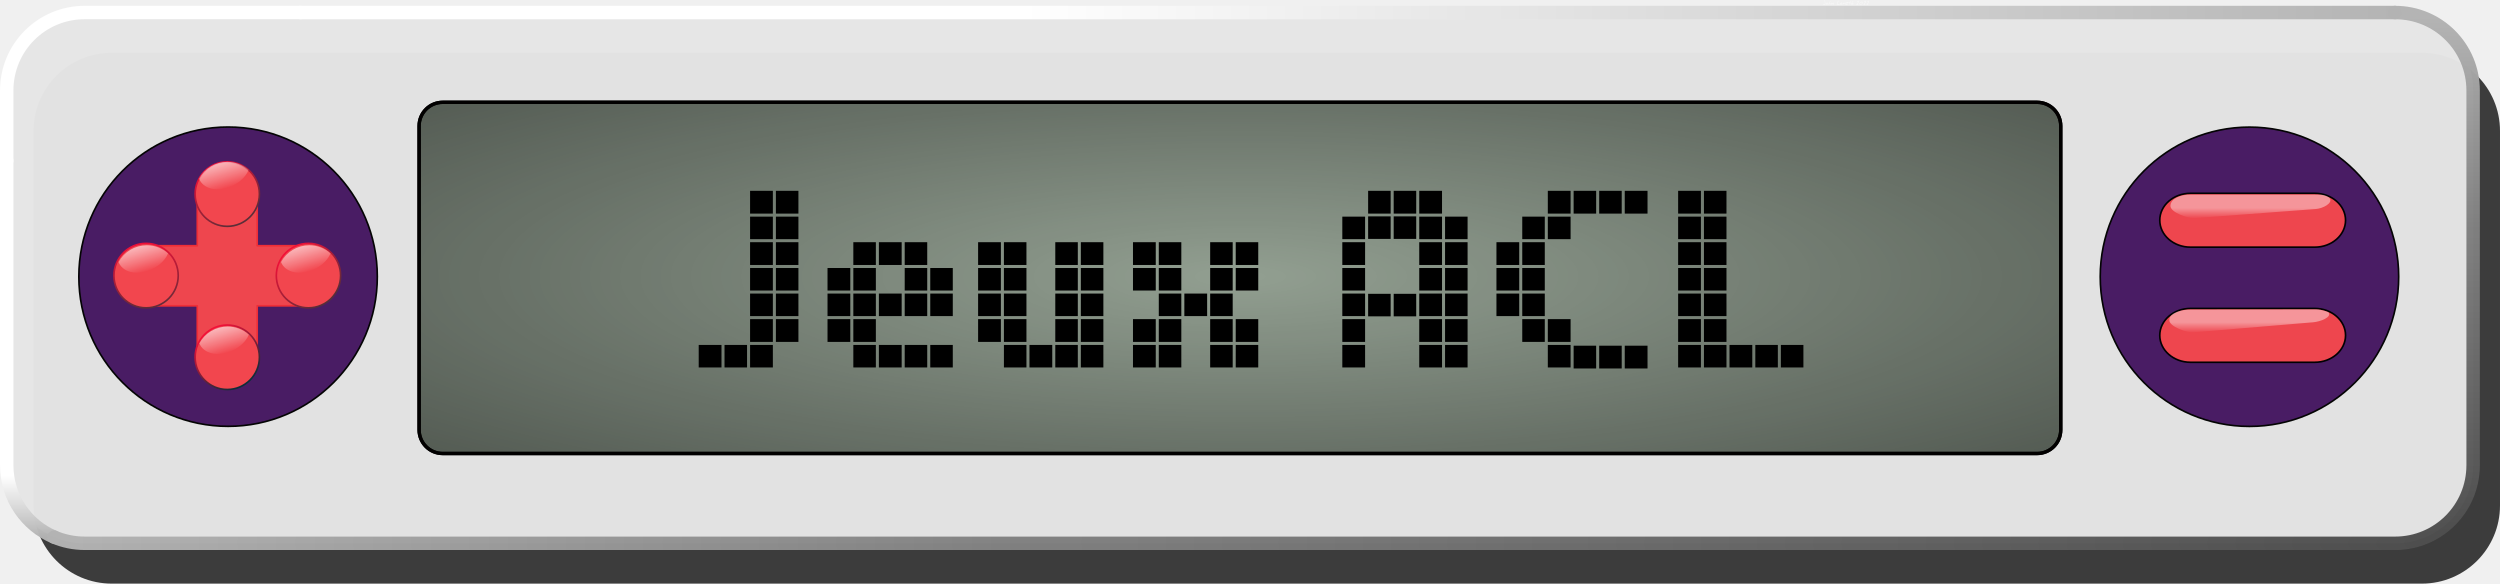
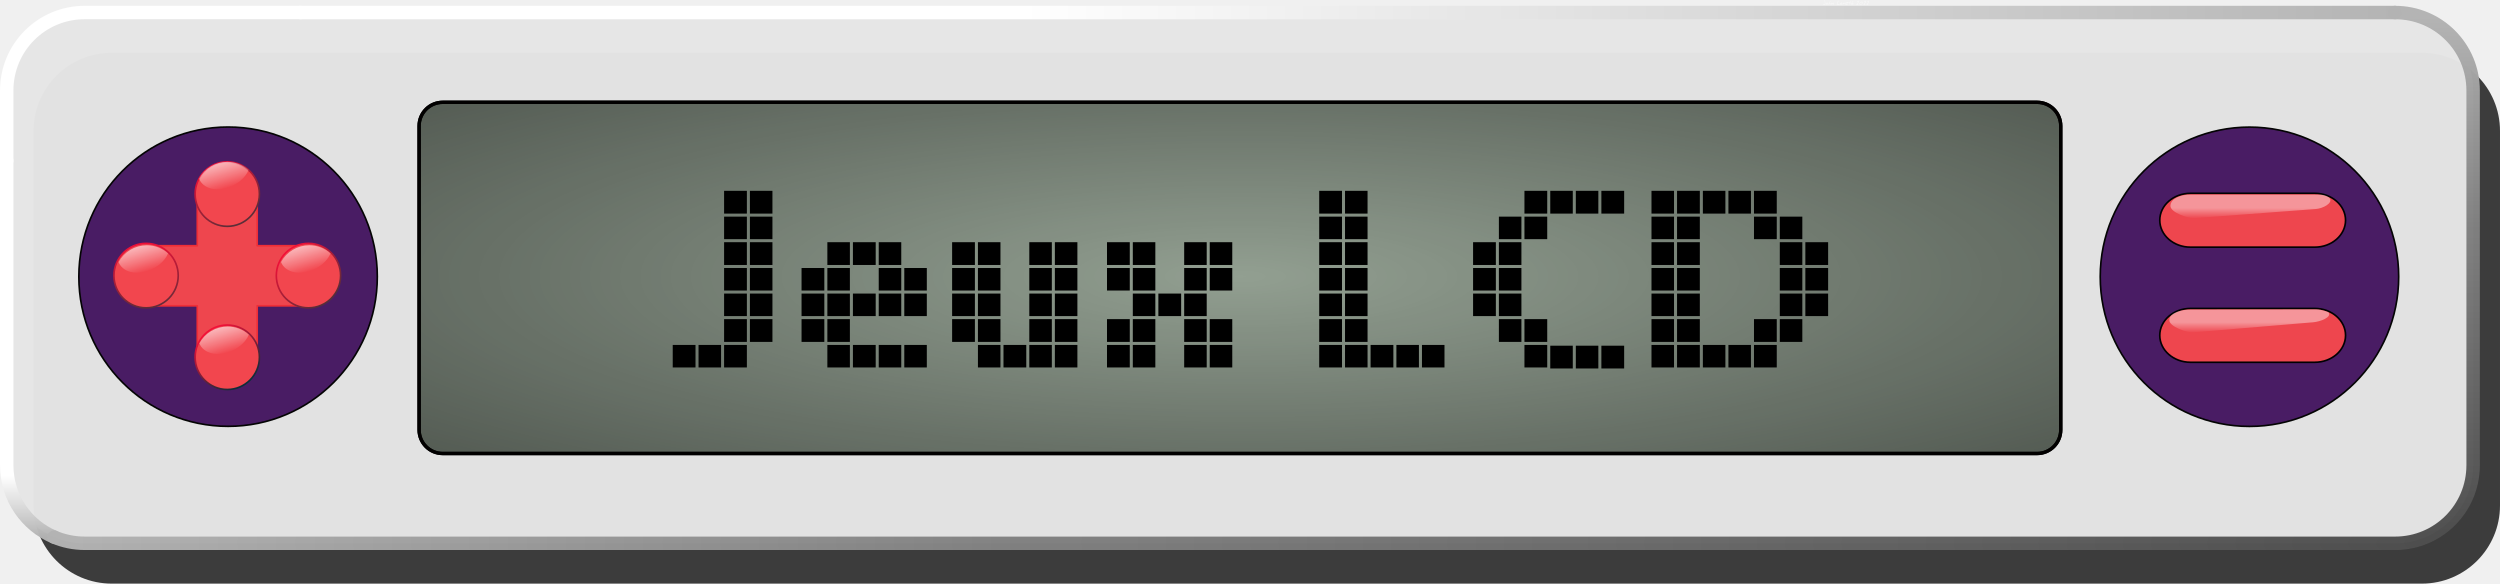
<svg xmlns="http://www.w3.org/2000/svg" xmlns:xlink="http://www.w3.org/1999/xlink" height="41.284mm" viewBox="0 0 196.898 45.964" width="176.848mm">
  <linearGradient id="a">
    <stop offset="0" stop-color="#f20f37" />
    <stop offset="1" stop-color="#582e37" />
  </linearGradient>
  <linearGradient id="b">
    <stop offset="0" stop-color="#fff" stop-opacity="0" />
    <stop offset="1" stop-color="#fff" stop-opacity=".615" />
  </linearGradient>
  <linearGradient id="c">
    <stop offset="0" stop-color="#fff" />
    <stop offset=".554" stop-color="#fff" />
    <stop offset="1" stop-color="#fff" stop-opacity="0" />
  </linearGradient>
  <radialGradient id="d" cx="96.115" cy="114.122" gradientTransform="matrix(.00000186 .7324219 -3.126276 .00000008 452.8904 44.12593)" gradientUnits="userSpaceOnUse" r="64.779">
    <stop offset="0" stop-opacity="0" />
    <stop offset="1" />
  </radialGradient>
  <linearGradient id="e" gradientUnits="userSpaceOnUse" x1="22.066" x2="187.042" y1="93.731" y2="93.731">
    <stop offset="0" stop-color="#fff" />
    <stop offset=".345" stop-color="#fff" />
    <stop offset="1" stop-color="#b3b3b3" />
  </linearGradient>
  <radialGradient id="f" cx="193.313" cy="208.918" gradientTransform="matrix(.00014289 -.4373247 1.995745 .0006521 -223.6609 219.9293)" gradientUnits="userSpaceOnUse" r="95.523">
    <stop offset="0" stop-color="#4d4d4d" />
    <stop offset=".593" stop-color="#808080" />
    <stop offset="1" stop-color="#b3b3b3" />
  </radialGradient>
  <linearGradient id="g" gradientUnits="userSpaceOnUse" x1="2.675" x2="2.675" y1="135.046" y2="105.521">
    <stop offset="0" stop-color="#b3b3b3" />
    <stop offset=".163" stop-color="#fff" />
    <stop offset="1" stop-color="#fff" />
  </linearGradient>
  <linearGradient id="h" gradientTransform="matrix(.977569 0 0 1 3.456978 -.110581)" gradientUnits="userSpaceOnUse" x1="180.054" x2="180.054" xlink:href="#c" y1="108.046" y2="109.748" />
  <linearGradient id="i" gradientTransform="matrix(.977569 0 0 1 3.377346 8.057324)" gradientUnits="userSpaceOnUse" x1="180.054" x2="180.054" xlink:href="#c" y1="108.046" y2="109.748" />
  <linearGradient id="j" gradientUnits="userSpaceOnUse" x1="88.71" x2="86.561" xlink:href="#b" y1="74.853" y2="67.427" />
  <linearGradient id="k" gradientTransform="matrix(.2815541 0 0 .2807613 -20.07697 90.11122)" gradientUnits="userSpaceOnUse" x1="88.71" x2="86.561" xlink:href="#b" y1="74.853" y2="67.427" />
  <linearGradient id="l" gradientTransform="matrix(.2815541 0 0 .2807613 -6.460493 90.11122)" gradientUnits="userSpaceOnUse" x1="88.71" x2="86.561" xlink:href="#b" y1="74.853" y2="67.427" />
  <linearGradient id="m" gradientTransform="matrix(.2815541 0 0 .2807613 -13.30519 96.90276)" gradientUnits="userSpaceOnUse" x1="88.71" x2="86.561" xlink:href="#b" y1="74.853" y2="67.427" />
  <linearGradient id="n" gradientUnits="userSpaceOnUse" x1="102.258" x2="106.722" xlink:href="#a" y1="-10.476" y2="-13.149" />
  <linearGradient id="o" gradientUnits="userSpaceOnUse" x1="16.818" x2="20.006" xlink:href="#a" y1="109.402" y2="113.491" />
  <linearGradient id="p" gradientUnits="userSpaceOnUse" x1="3.667" x2="4.892" xlink:href="#a" y1="109.03" y2="114.503" />
  <linearGradient id="q" gradientUnits="userSpaceOnUse" x1="116.201" x2="120.516" y1="-9.986" y2="-12.87">
    <stop offset="0" stop-color="#f20f37" />
    <stop offset="1" stop-color="#0b2e37" />
  </linearGradient>
  <g fill="#fff" fill-opacity=".5" stroke-width=".661" transform="translate(1.58971 -93.04196)">
    <path d="m142.172 93.256q0 .064-.015.107-.023.065-.073.065-.033 0-.07-.015-.044-.019-.048-.046.015 0 .035.005.047.012.058.012.045 0 .068-.045.018-.036.018-.086 0-.035-.023-.101-.023-.066-.023-.092 0-.008.004-.013.005-.005.013-.005.021 0 .04.095.016.08.016.119z" />
    <path d="m142.375 93.31q0 .054-.031.085-.031.031-.086.031-.03 0-.047-.014-.016-.014-.016-.044 0-.042.054-.084.052-.04.096-.04.02 0 .026.025.004.014.004.042zm-.032.015q0-.006-.002-.012-.001-.006-.004-.014-.008.006-.028.029-.01.012-.018.017 0-.01.002-.016.004-.009.007-.015-.023 0-.049.02-.025.02-.025.042 0 .015.017.015.032 0 .062-.016.036-.019.036-.049z" />
    <path d="m142.593 93.332q0 .026-.02.058-.022.037-.046.037-.007 0-.012-.007-.004-.008-.004-.015 0-.009.02-.03.021-.021.021-.028 0-.005-.002-.009-.002-.005-.002-.006-.04.009-.081.046-.041.037-.062.041-.004-.012-.004-.024 0-.015.007-.031.005-.012.016-.028.018-.028.039-.064.011-.019.036-.064.026-.046.039-.065.006-.009.011-.014.007-.006.016-.009.006.002.009.008.003.006.003.014 0 .018-.023.049-.042.055-.043.057-.024.036-.024.065l.001.005q.029-.014.034-.016.022-.009.037-.009.017 0 .025.012.008.011.008.029z" />
    <path d="m142.839 93.301q0 .036-.018.077-.019.045-.047.062-.006-.007-.01-.015-.004-.009-.004-.017 0-.009.026-.053.012-.02.011-.034l-.001-.007q-.02.006-.068.035-.048.029-.096.059-.007 0-.014-.005-.006-.006-.006-.013 0-.011.035-.075.011-.019.038-.066.008.011.011.025.003.013.003.032 0 .008 0 .012.049-.029.076-.044.03-.016.041-.016.007 0 .014.017.007.017.007.027z" />
    <path d="m143.299 93.403q0 .009-.008.015-.008.005-.018.005-.009 0-.023-.002-.031-.005-.04-.005-.016 0-.062.004-.026.002-.038.002-.032 0-.032-.032 0-.031.02-.088.011-.032.042-.106.028-.066.035-.093.003-.009.004-.011.004-.006.011-.006.01 0 .017.015.007.014.007.026 0 .019-.022.062-.022.043-.042.085-.023.05-.023.076 0 .013.011.019.008.004.023.004.012 0 .04-.003.029-.003.038-.003.024 0 .039.007.022.009.022.031z" />
    <path d="m143.495 93.31q0 .054-.031.085-.031.031-.086.031-.03 0-.047-.014-.016-.014-.016-.044 0-.042.054-.084.052-.04.096-.04.02 0 .026.025.004.014.004.042zm-.032.015q0-.006-.002-.012-.001-.006-.004-.014-.008.006-.028.029-.01.012-.018.017 0-.01.002-.016.004-.009.007-.015-.023 0-.049.02-.025.02-.025.042 0 .015.017.015.032 0 .062-.016.036-.019.036-.049z" />
    <path d="m143.718 93.299q0 .017-.009.036-.008.019-.022.032l-.001-.007q0-.006.002-.02.002-.013.002-.02 0-.009-.003-.013-.003-.005-.011-.005-.025 0-.062.039-.04.042-.08.084-.003 0-.006-.001-.008-.002-.011-.003.002-.019.013-.042.031-.063.032-.067.004-.017.006-.025.002-.008.006-.016.004-.009.01-.016.006-.007.015-.011l.005.064q.023-.019.035-.029.023-.019.04-.019.017 0 .028.011.011.011.011.028z" />
    <path d="m143.978 93.238q0 .022-.059.059-.057.035-.083.035-.012 0-.016-.009-.004-.009-.004-.024 0-.01 0-.014.035 0 .065-.011.029-.011.051-.035-.016-.006-.032-.006-.039 0-.082.03-.048.032-.048.069 0 .035.048.049.007.002.089.015.048.007.048.026 0 .008-.018.013-.018.005-.044.005-.068 0-.107-.021-.052-.028-.052-.088 0-.064.064-.101.054-.032.123-.032.021 0 .038.009.021.012.021.031z" />
    <path d="m144.189 93.143q0 .012-.028.049-.028.037-.028.057 0 .01.012.02.026.023.026.029 0 .007-.005.013-.004.006-.011.006-.006 0-.016-.006-.007-.004-.029-.021-.008.015-.012.023-.015.028-.02.041-.008.024-.016.049-.014.033-.034.033l-.001-.012q0-.038.024-.089.005-.009.026-.049-.042-.023-.092-.023 0-.02.008-.029.008-.009.028-.009.018 0 .045.006.013.003.026.006.01-.003.028-.034.043-.075.058-.086.004.007.007.014.003.007.003.013z" />
    <path d="m144.384 93.332q0 .026-.02.058-.022.037-.046.037-.007 0-.012-.007-.004-.008-.004-.015 0-.009.02-.03.021-.021.021-.028 0-.005-.002-.009-.002-.005-.002-.006-.04.009-.081.046-.041.037-.062.041-.004-.012-.004-.024 0-.015.007-.031.005-.012.016-.028.018-.028.039-.064.011-.019.036-.064.026-.046.039-.065.006-.009.011-.014.007-.006.016-.009.006.002.009.008.003.006.003.014 0 .018-.023.049-.042.055-.043.057-.024.036-.024.065l.001.005q.029-.014.034-.016.022-.009.037-.009.017 0 .025.012.008.011.008.029z" />
    <path d="m144.818 93.159q0 .025-.026.067-.017.026-.056.076-.039.049-.048.065.002.001.04.013.039.012.039.042-.016.003-.031.005l-.006-.001v-.004q-.008-.002-.014-.002-.01 0-.032.003-.022.003-.033.003-.014 0-.023-.005-.009-.005-.009-.019 0-.011.041-.063.076-.097.077-.098.041-.056.041-.075 0-.007-.005-.011-.005-.004-.02-.004-.01 0-.042.02-.015.009-.025.009l-.009-.002q-.003-.002-.007-.008-.004-.006-.004-.01 0-.022.043-.041.036-.016.064-.016.023 0 .035.017.011.015.011.039z" />
    <path d="m145.136 93.255q0 .064-.069.113-.064.045-.131.045-.033 0-.053-.017-.02-.017-.02-.049 0-.072.063-.125.06-.05.134-.05.038 0 .057.022.019.022.019.061zm-.032.012q0-.024-.028-.037-.021-.009-.049-.009-.042 0-.087.041-.045.041-.045.082 0 .017.008.024.009.007.027.007.052 0 .108-.029.066-.034.066-.08z" />
    <path d="m145.379 93.159q0 .025-.026.067-.017.026-.056.076-.039.049-.048.065.002.001.04.013.039.012.039.042-.016.003-.031.005l-.006-.001v-.004q-.008-.002-.014-.002-.01 0-.032.003-.022.003-.033.003-.014 0-.023-.005-.009-.005-.009-.019 0-.011.041-.063.076-.097.077-.098.041-.056.041-.075 0-.007-.005-.011-.005-.004-.02-.004-.01 0-.042.02-.015.009-.025.009l-.009-.002q-.003-.002-.007-.008-.004-.006-.004-.01 0-.022.043-.041.036-.016.064-.016.023 0 .035.017.011.015.011.039z" />
    <path d="m145.622 93.159q0 .025-.026.067-.017.026-.056.076-.039.049-.048.065.002.001.04.013.039.012.039.042-.016.003-.031.005l-.006-.001v-.004q-.008-.002-.014-.002-.01 0-.032.003-.022.003-.033.003-.014 0-.023-.005-.009-.005-.009-.019 0-.011.041-.063.076-.097.077-.098.041-.056.041-.075 0-.007-.005-.011-.005-.004-.02-.004-.01 0-.042.02-.015.009-.025.009l-.009-.002q-.003-.002-.007-.008-.004-.006-.004-.01 0-.022.043-.041.036-.016.064-.016.023 0 .035.017.011.015.011.039z" />
  </g>
  <g transform="translate(1.58971 -92.74523)">
    <rect fill-opacity=".763" height="41.804" opacity=".98" rx="6.15" width="194.252" x="1.056" y="96.906" />
    <rect fill="#e6e6e6" height="41.804" opacity=".98" rx="6.15" width="194.252" x="-1.061" y="93.731" />
    <g stroke-linecap="round" stroke-linejoin="round">
      <rect fill="#919e90" height="27.661" opacity=".98" rx="1.86" stroke="#010000" stroke-width=".265" width="129.294" x="31.419" y="100.802" />
      <rect fill="url(#d)" height="27.661" opacity=".98" rx="1.86" stroke="#010000" stroke-width=".265" width="129.294" x="31.419" y="100.802" />
      <path d="m2.675 135.046c-2.2-.935-3.735-3.112-3.735-5.661v-23.993" fill="none" opacity=".98" stroke="url(#g)" stroke-width="1.058" />
      <path d="m187.042 93.731c3.407 0 6.15 2.743 6.15 6.15v29.504c0 3.407-2.743 6.15-6.15 6.15h-181.952c-.858 0-1.674-.174-2.415-.489" fill="none" opacity=".98" stroke="url(#f)" stroke-width="1.058" />
      <path d="m22.066 93.731h164.976" fill="none" opacity=".98" stroke="url(#e)" stroke-width="1.058" />
      <path d="m-1.061 105.391v-5.511c0-3.407 2.743-6.15 6.15-6.15h16.976" fill="none" opacity=".98" stroke="#fff" stroke-width="1.058" />
    </g>
  </g>
  <g stroke-linecap="round" stroke-width=".908" transform="matrix(1.10017 0 0 1.10135 -15.06047 -103.5322)">
    <ellipse cx="174.724" cy="113.796" fill="#461862" opacity=".98" rx="10.683" ry="10.702" stroke="#000" stroke-linejoin="round" stroke-width=".12" />
    <rect fill="#f2464e" height="3.851" opacity=".98" rx="2.202" ry="2.199" stroke="#000" stroke-linejoin="round" stroke-width=".12" width="13.3" x="168.303" y="116.061" />
    <path d="m170.455 116.146 9.005-.018c.466-.001.912.202.912.202.302.369-.618.682-1.081.721l-8.569.72c-.464.039-1.757-.408-1.735-.884.027-.581 1.002-.739 1.467-.74z" fill="url(#i)" opacity=".427" stroke-width="1.058" />
    <rect fill="#f2464e" height="3.851" opacity=".98" rx="2.202" ry="2.199" stroke="#000" stroke-linejoin="round" stroke-width=".12" width="13.3" x="168.303" y="107.829" />
    <path d="m170.412 107.925h9.351c.466 0 .689.236.689.236.302.369-.499.755-.964.79l-8.686.651c-.464.035-1.757-.408-1.735-.884.027-.581.88-.793 1.345-.793z" fill="url(#h)" opacity=".427" stroke-width="1.058" />
  </g>
  <g stroke-width="1.063" transform="matrix(.9397127 0 0 .9423663 7.055116 -83.36407)">
    <g stroke-linecap="round" stroke-linejoin="round" stroke-width=".141">
      <circle cx="-11.608" cy="111.586" fill="#461862" opacity=".98" r="12.508" stroke="#000" transform="scale(-1 1)" />
      <path d="m11.449 102.206c-1.342 0-2.422 1.08-2.422 2.422v4.371h-4.371c-1.342 0-2.422 1.08-2.422 2.422v.177c0 1.342 1.08 2.422 2.422 2.422h4.371v4.371c0 1.342 1.08 2.422 2.422 2.422h.177c1.342 0 2.422-1.08 2.422-2.422v-4.371h4.371c1.342 0 2.422-1.08 2.422-2.422v-.177c0-1.342-1.08-2.422-2.422-2.422h-4.371v-4.371c0-1.342-1.08-2.422-2.422-2.422z" fill="#f2464e" opacity=".98" stroke="#f22e36" />
      <circle cx="18.345" cy="111.497" fill="#f2464e" opacity=".98" r="2.694" stroke="url(#o)" />
    </g>
    <path d="m18.409 108.961a2.694 2.694 0 0 0 -2.363 1.404 1.669 2.305 63.51 0 0 1.018.825 1.669 2.305 63.51 0 0 2.993-1.28 1.669 2.305 63.51 0 0 .141-.269 2.694 2.694 0 0 0 -1.79-.681z" fill="url(#l)" opacity=".98" />
    <circle cx="4.735" cy="111.497" r="2.694" style="opacity:.98;fill:#f2464e;stroke-width:.141;stroke-linecap:round;stroke-linejoin:round;stroke:url(#p)" />
    <path d="m4.792 108.961a2.694 2.694 0 0 0 -2.363 1.404 1.669 2.305 63.51 0 0 1.018.825 1.669 2.305 63.51 0 0 2.993-1.28 1.669 2.305 63.51 0 0 .141-.269 2.694 2.694 0 0 0 -1.79-.681z" fill="url(#k)" opacity=".98" />
    <ellipse cx="104.81" cy="-11.54" rx="2.694" ry="2.694" style="opacity:.98;fill:#f2464e;stroke-width:.141;stroke-linecap:round;stroke-linejoin:round;stroke:url(#n)" transform="matrix(0 1 -1 0 0 -.125373)" />
    <path d="m88.328 67.137a9.568 9.595 0 0 0 -8.393 5.002 5.941 8.193 63.303 0 0 3.617 2.939 5.941 8.193 63.303 0 0 10.631-4.559 5.941 8.193 63.303 0 0 .502-.957 9.568 9.595 0 0 0 -6.357-2.426z" fill="url(#j)" opacity=".98" transform="matrix(.2815541 0 0 .2807613 -13.32956 83.1415)" />
    <ellipse cx="118.209" cy="-11.54" rx="2.694" ry="2.694" style="opacity:.98;fill:#f2464e;stroke-width:.141;stroke-linecap:round;stroke-linejoin:round;stroke:url(#q)" transform="matrix(0 1 -1 0 0 .1123)" />
    <path d="m11.564 115.752a2.694 2.694 0 0 0 -2.363 1.404 1.669 2.305 63.51 0 0 1.018.825 1.669 2.305 63.51 0 0 2.993-1.28 1.669 2.305 63.51 0 0 .141-.269 2.694 2.694 0 0 0 -1.79-.681z" fill="url(#m)" opacity=".98" />
  </g>
-   <g stroke-width=".661" transform="translate(1.58971 -92.74523)">
+   <g stroke-width=".661" transform="translate(3.94635 -92.74523)">
    <g>
-       <path d="m61.293 109.568h-1.774v-1.794h1.774zm-2.013 0h-1.794v-1.794h1.794zm2.013 2.013h-1.774v-1.774h1.774zm-2.013 0h-1.794v-1.774h1.794zm2.013 2.033h-1.774v-1.794h1.774zm-2.013 0h-1.794v-1.794h1.794zm2.013 2.013h-1.774v-1.774h1.774zm-2.013 0h-1.794v-1.774h1.794zm2.013 2.013h-1.774v-1.774h1.774zm-2.013 0h-1.794v-1.774h1.794zm2.013 2.033h-1.774v-1.794h1.774zm-2.013 0h-1.794v-1.794h1.794zm0 2.013h-1.794v-1.774h1.794zm-2.033 0h-1.774v-1.774h1.774zm-2.013 0h-1.794v-1.774h1.794z" />
-       <path d="m71.438 113.614h-1.774v-1.794h1.774zm2.013 2.013h-1.774v-1.774h1.774zm-4.026-2.013h-1.794v-1.794h1.794zm2.013 2.013h-1.774v-1.774h1.774zm2.013 2.013h-1.774v-1.774h1.774zm-6.059-4.026h-1.774v-1.794h1.774zm4.046 4.026h-1.774v-1.774h1.774zm-4.046-2.013h-1.774v-1.774h1.774zm2.033 2.013h-1.794v-1.774h1.794zm4.026 4.046h-1.774v-1.774h1.774zm-8.072-6.059h-1.794v-1.774h1.794zm2.013 2.013h-1.774v-1.774h1.774zm4.046 4.046h-1.774v-1.774h1.774zm-4.046-2.013h-1.774v-1.794h1.774zm2.033 2.013h-1.794v-1.774h1.794zm-4.046-4.046h-1.794v-1.774h1.794zm0 2.033h-1.794v-1.794h1.794zm2.013 2.013h-1.774v-1.774h1.774z" />
-       <path d="m85.311 113.614h-1.774v-1.794h1.774zm-2.013 0h-1.774v-1.794h1.774zm2.013 2.013h-1.774v-1.774h1.774zm-2.013 0h-1.774v-1.774h1.774zm2.013 2.013h-1.774v-1.774h1.774zm-6.059-4.026h-1.774v-1.794h1.774zm6.059 6.059h-1.774v-1.794h1.774zm-2.013-2.033h-1.774v-1.774h1.774zm-6.059-4.026h-1.794v-1.794h1.794zm2.013 2.013h-1.774v-1.774h1.774zm4.046 4.046h-1.774v-1.794h1.774zm2.013 2.013h-1.774v-1.774h1.774zm-8.072-6.059h-1.794v-1.774h1.794zm2.013 2.013h-1.774v-1.774h1.774zm4.046 4.046h-1.774v-1.774h1.774zm-4.046-2.013h-1.774v-1.794h1.774zm2.033 2.013h-1.794v-1.774h1.794zm-4.046-4.046h-1.794v-1.774h1.794zm0 2.033h-1.794v-1.794h1.794zm2.013 2.013h-1.774v-1.774h1.774z" />
-       <path d="m97.509 113.614h-1.774v-1.794h1.774zm-2.013 0h-1.774v-1.794h1.774zm2.013 2.013h-1.774v-1.774h1.774zm-2.013 0h-1.774v-1.774h1.774zm-4.046-2.013h-1.774v-1.794h1.774zm6.059 6.059h-1.774v-1.794h1.774zm-2.013-2.033h-1.774v-1.774h1.774zm-6.059-4.026h-1.794v-1.794h1.794zm2.013 2.013h-1.774v-1.774h1.774zm2.033 2.013h-1.794v-1.774h1.794zm2.013 2.033h-1.774v-1.794h1.774zm2.013 2.013h-1.774v-1.774h1.774zm-8.072-6.059h-1.794v-1.774h1.794zm2.013 2.013h-1.774v-1.774h1.774zm4.046 4.046h-1.774v-1.774h1.774zm-4.046-2.013h-1.774v-1.794h1.774zm-2.013 0h-1.794v-1.794h1.794zm2.013 2.013h-1.774v-1.774h1.774zm-2.013 0h-1.794v-1.774h1.794z" />
+       <path d="m56.89 109.568h-1.774v-1.794h1.774zm-2.013 0h-1.794v-1.794h1.794zm2.013 2.013h-1.774v-1.774h1.774zm-2.013 0h-1.794v-1.774h1.794zm2.013 2.033h-1.774v-1.794h1.774zm-2.013 0h-1.794v-1.794h1.794zm2.013 2.013h-1.774v-1.774h1.774zm-2.013 0h-1.794v-1.774h1.794zm2.013 2.013h-1.774v-1.774h1.774zm-2.013 0h-1.794v-1.774h1.794zm2.013 2.033h-1.774v-1.794h1.774zm-2.013 0h-1.794v-1.794h1.794zm0 2.013h-1.794v-1.774h1.794zm-2.033 0h-1.774v-1.774h1.774zm-2.013 0h-1.794v-1.774h1.794z" />
+       <path d="m67.036 113.614h-1.774v-1.794h1.774zm2.013 2.013h-1.774v-1.774h1.774zm-4.026-2.013h-1.794v-1.794h1.794zm2.013 2.013h-1.774v-1.774h1.774zm2.013 2.013h-1.774v-1.774h1.774zm-6.059-4.026h-1.774v-1.794h1.774zm4.046 4.026h-1.774v-1.774h1.774zm-4.046-2.013h-1.774v-1.774h1.774zm2.033 2.013h-1.794v-1.774h1.794zm4.026 4.046h-1.774v-1.774h1.774zm-8.072-6.059h-1.794v-1.774h1.794zm2.013 2.013h-1.774v-1.774h1.774zm4.046 4.046h-1.774v-1.774h1.774zm-4.046-2.013h-1.774v-1.794h1.774zm2.033 2.013h-1.794v-1.774h1.794zm-4.046-4.046h-1.794v-1.774h1.794zm0 2.033h-1.794v-1.794h1.794zm2.013 2.013h-1.774v-1.774h1.774z" />
+       <path d="m80.908 113.614h-1.774v-1.794h1.774zm-2.013 0h-1.774v-1.794h1.774zm2.013 2.013h-1.774v-1.774h1.774zm-2.013 0h-1.774v-1.774h1.774zm2.013 2.013h-1.774v-1.774h1.774zm-6.059-4.026h-1.774v-1.794h1.774zm6.059 6.059h-1.774v-1.794h1.774zm-2.013-2.033h-1.774v-1.774h1.774zm-6.059-4.026h-1.794v-1.794h1.794zm2.013 2.013h-1.774v-1.774h1.774zm4.046 4.046h-1.774v-1.794h1.774zm2.013 2.013h-1.774v-1.774h1.774zm-8.072-6.059h-1.794v-1.774h1.794zm2.013 2.013h-1.774v-1.774h1.774zm4.046 4.046h-1.774v-1.774h1.774zm-4.046-2.013h-1.774v-1.794h1.774zm2.033 2.013h-1.794v-1.774h1.794zm-4.046-4.046h-1.794v-1.774h1.794zm0 2.033h-1.794v-1.794h1.794zm2.013 2.013h-1.774v-1.774h1.774z" />
+       <path d="m93.106 113.614h-1.774v-1.794h1.774zm-2.013 0h-1.774v-1.794h1.774zm2.013 2.013h-1.774v-1.774h1.774zm-2.013 0h-1.774v-1.774h1.774zm-4.046-2.013h-1.774v-1.794h1.774zm6.059 6.059h-1.774v-1.794h1.774zm-2.013-2.033h-1.774v-1.774h1.774zm-6.059-4.026h-1.794v-1.794h1.794zm2.013 2.013h-1.774v-1.774h1.774zm2.033 2.013h-1.794v-1.774h1.794zm2.013 2.033h-1.774v-1.794h1.774zm2.013 2.013h-1.774v-1.774h1.774zm-8.072-6.059h-1.794v-1.774h1.794zm2.013 2.013h-1.774v-1.774h1.774zm4.046 4.046h-1.774v-1.774h1.774zm-4.046-2.013h-1.774v-1.794h1.774zm-2.013 0h-1.794v-1.794h1.794zm2.013 2.013h-1.774v-1.774h1.774zm-2.013 0h-1.794v-1.774h1.794z" />
    </g>
    <g>
-       <path d="m111.983 109.568h-1.794v-1.794h1.794zm2.013 2.013h-1.774v-1.774h1.774zm-4.046-2.013h-1.774v-1.794h1.774zm2.033 2.013h-1.794v-1.774h1.794zm2.013 2.033h-1.774v-1.794h1.774zm-6.059-4.046h-1.774v-1.794h1.774zm4.046 4.046h-1.794v-1.794h1.794zm2.013 2.013h-1.774v-1.774h1.774zm-2.013 0h-1.794v-1.774h1.794zm2.013 2.013h-1.774v-1.774h1.774zm-8.072-6.059h-1.794v-1.774h1.794zm8.072 8.092h-1.774v-1.794h1.774zm-4.046-2.013h-1.774v-1.774h1.774zm2.033-.02h-1.794v-1.774h1.794zm-6.059-4.026h-1.794v-1.794h1.794zm6.059 6.059h-1.794v-1.794h1.794zm2.013 2.013h-1.774v-1.774h1.774zm-6.059-4.026h-1.774v-1.774h1.774zm-2.013-2.033h-1.794v-1.774h1.794zm6.059 6.059h-1.794v-1.774h1.794zm-6.059-4.046h-1.794v-1.774h1.794zm0 2.033h-1.794v-1.794h1.794zm0 2.013h-1.794v-1.774h1.794zm4.026-10.125h-1.774v-1.774h1.774zm-2.013 0h-1.774v-1.774h1.774z" />
-       <path d="m128.168 109.568h-1.794v-1.794h1.794zm-2.033 0h-1.774v-1.794h1.774zm-2.013 0h-1.774v-1.794h1.774zm-2.013 0h-1.794v-1.794h1.794zm0 2.013h-1.794v-1.774h1.794zm-2.033 0h-1.774v-1.774h1.774zm0 2.033h-1.774v-1.794h1.774zm-2.013 0h-1.794v-1.794h1.794zm2.013 2.013h-1.774v-1.774h1.774zm8.092 6.139h-1.794v-1.794h1.794zm-6.059-2.093h-1.794v-1.794h1.794zm-4.046-4.046h-1.794v-1.774h1.794zm2.013 2.013h-1.774v-1.774h1.774zm6.059 4.126h-1.774v-1.794h1.774zm-6.059-2.093h-1.774v-1.794h1.774zm2.033 2.013h-1.794v-1.774h1.794zm-4.046-4.046h-1.794v-1.774h1.794zm6.059 4.126h-1.774v-1.794h1.774z" />
-       <path d="m134.386 109.568h-1.774v-1.794h1.774zm-2.013 0h-1.794v-1.794h1.794zm2.013 2.013h-1.774v-1.774h1.774zm-2.013 0h-1.794v-1.774h1.794zm2.013 2.033h-1.774v-1.794h1.774zm-2.013 0h-1.794v-1.794h1.794zm2.013 2.013h-1.774v-1.774h1.774zm6.059 6.059h-1.774v-1.774h1.774zm-8.072-6.059h-1.794v-1.774h1.794zm2.013 2.013h-1.774v-1.774h1.774zm4.046 4.046h-1.774v-1.774h1.774zm-4.046-2.013h-1.774v-1.794h1.774zm2.033 2.013h-1.794v-1.774h1.794zm-4.046-4.046h-1.794v-1.774h1.794zm0 2.033h-1.794v-1.794h1.794zm2.013 2.013h-1.774v-1.774h1.774zm-2.013 0h-1.794v-1.774h1.794z" />
+       <path d="m103.761 109.568h-1.774v-1.794h1.774zm-2.013 0h-1.794v-1.794h1.794zm2.013 2.013h-1.774v-1.774h1.774zm-2.013 0h-1.794v-1.774h1.794zm2.013 2.033h-1.774v-1.794h1.774zm-2.013 0h-1.794v-1.794h1.794zm2.013 2.013h-1.774v-1.774h1.774zm6.059 6.059h-1.774v-1.774h1.774zm-8.072-6.059h-1.794v-1.774h1.794zm2.013 2.013h-1.774v-1.774h1.774zm4.046 4.046h-1.774v-1.774h1.774zm-4.046-2.013h-1.774v-1.794h1.774zm2.033 2.013h-1.794v-1.774h1.794zm-4.046-4.046h-1.794v-1.774h1.794zm0 2.033h-1.794v-1.794h1.794zm2.013 2.013h-1.774v-1.774h1.774zm-2.013 0h-1.794v-1.774h1.794z" />
+       <path d="m123.971 109.568h-1.794v-1.794h1.794zm-2.033 0h-1.774v-1.794h1.774zm-2.013 0h-1.774v-1.794h1.774zm-2.013 0h-1.794v-1.794h1.794zm0 2.013h-1.794v-1.774h1.794zm-2.033 0h-1.774v-1.774h1.774zm0 2.033h-1.774v-1.794h1.774zm-2.013 0h-1.794v-1.794h1.794zm2.013 2.013h-1.774v-1.774h1.774zm8.092 6.139h-1.794v-1.794h1.794zm-6.059-2.093h-1.794v-1.794h1.794zm-4.046-4.046h-1.794v-1.774h1.794zm2.013 2.013h-1.774v-1.774h1.774zm6.059 4.126h-1.774v-1.794h1.774zm-6.059-2.093h-1.774v-1.794h1.774zm2.033 2.013h-1.794v-1.774h1.794zm-4.046-4.046h-1.794v-1.774h1.794zm6.059 4.126h-1.774v-1.794h1.774z" />
+       <path d="m135.99 109.568h-1.794v-1.794h1.794zm2.013 2.013h-1.774v-1.774h1.774zm2.033 2.033h-1.794v-1.794h1.794zm-6.079-4.046h-1.774v-1.794h1.774zm2.033 2.013h-1.794v-1.774h1.794zm2.013 2.033h-1.774v-1.794h1.774zm2.033 2.013h-1.794v-1.774h1.794zm-8.092-6.059h-1.774v-1.794h1.774zm6.059 6.059h-1.774v-1.774h1.774zm2.033 2.013h-1.794v-1.774h1.794zm-10.105-8.072h-1.794v-1.794h1.794zm8.072 8.072h-1.774v-1.774h1.774zm-10.105-8.072h-1.774v-1.794h1.774zm2.033 2.013h-1.794v-1.774h1.794zm8.072 8.092h-1.774v-1.794h1.774zm-10.105-8.092h-1.774v-1.774h1.774zm2.033 2.033h-1.794v-1.794h1.794zm6.059 6.059h-1.794v-1.794h1.794zm-8.092-6.059h-1.774v-1.794h1.774zm2.033 2.013h-1.794v-1.774h1.794zm6.059 6.059h-1.794v-1.774h1.794zm-8.092-6.059h-1.774v-1.774h1.774zm2.033 2.013h-1.794v-1.774h1.794zm4.026 4.046h-1.774v-1.774h1.774zm-4.026-2.013h-1.794v-1.794h1.794zm-2.033-2.033h-1.774v-1.774h1.774zm4.046 4.046h-1.774v-1.774h1.774zm-4.046-2.013h-1.774v-1.794h1.774zm2.033 2.013h-1.794v-1.774h1.794zm-2.033 0h-1.774v-1.774h1.774z" />
    </g>
  </g>
</svg>
